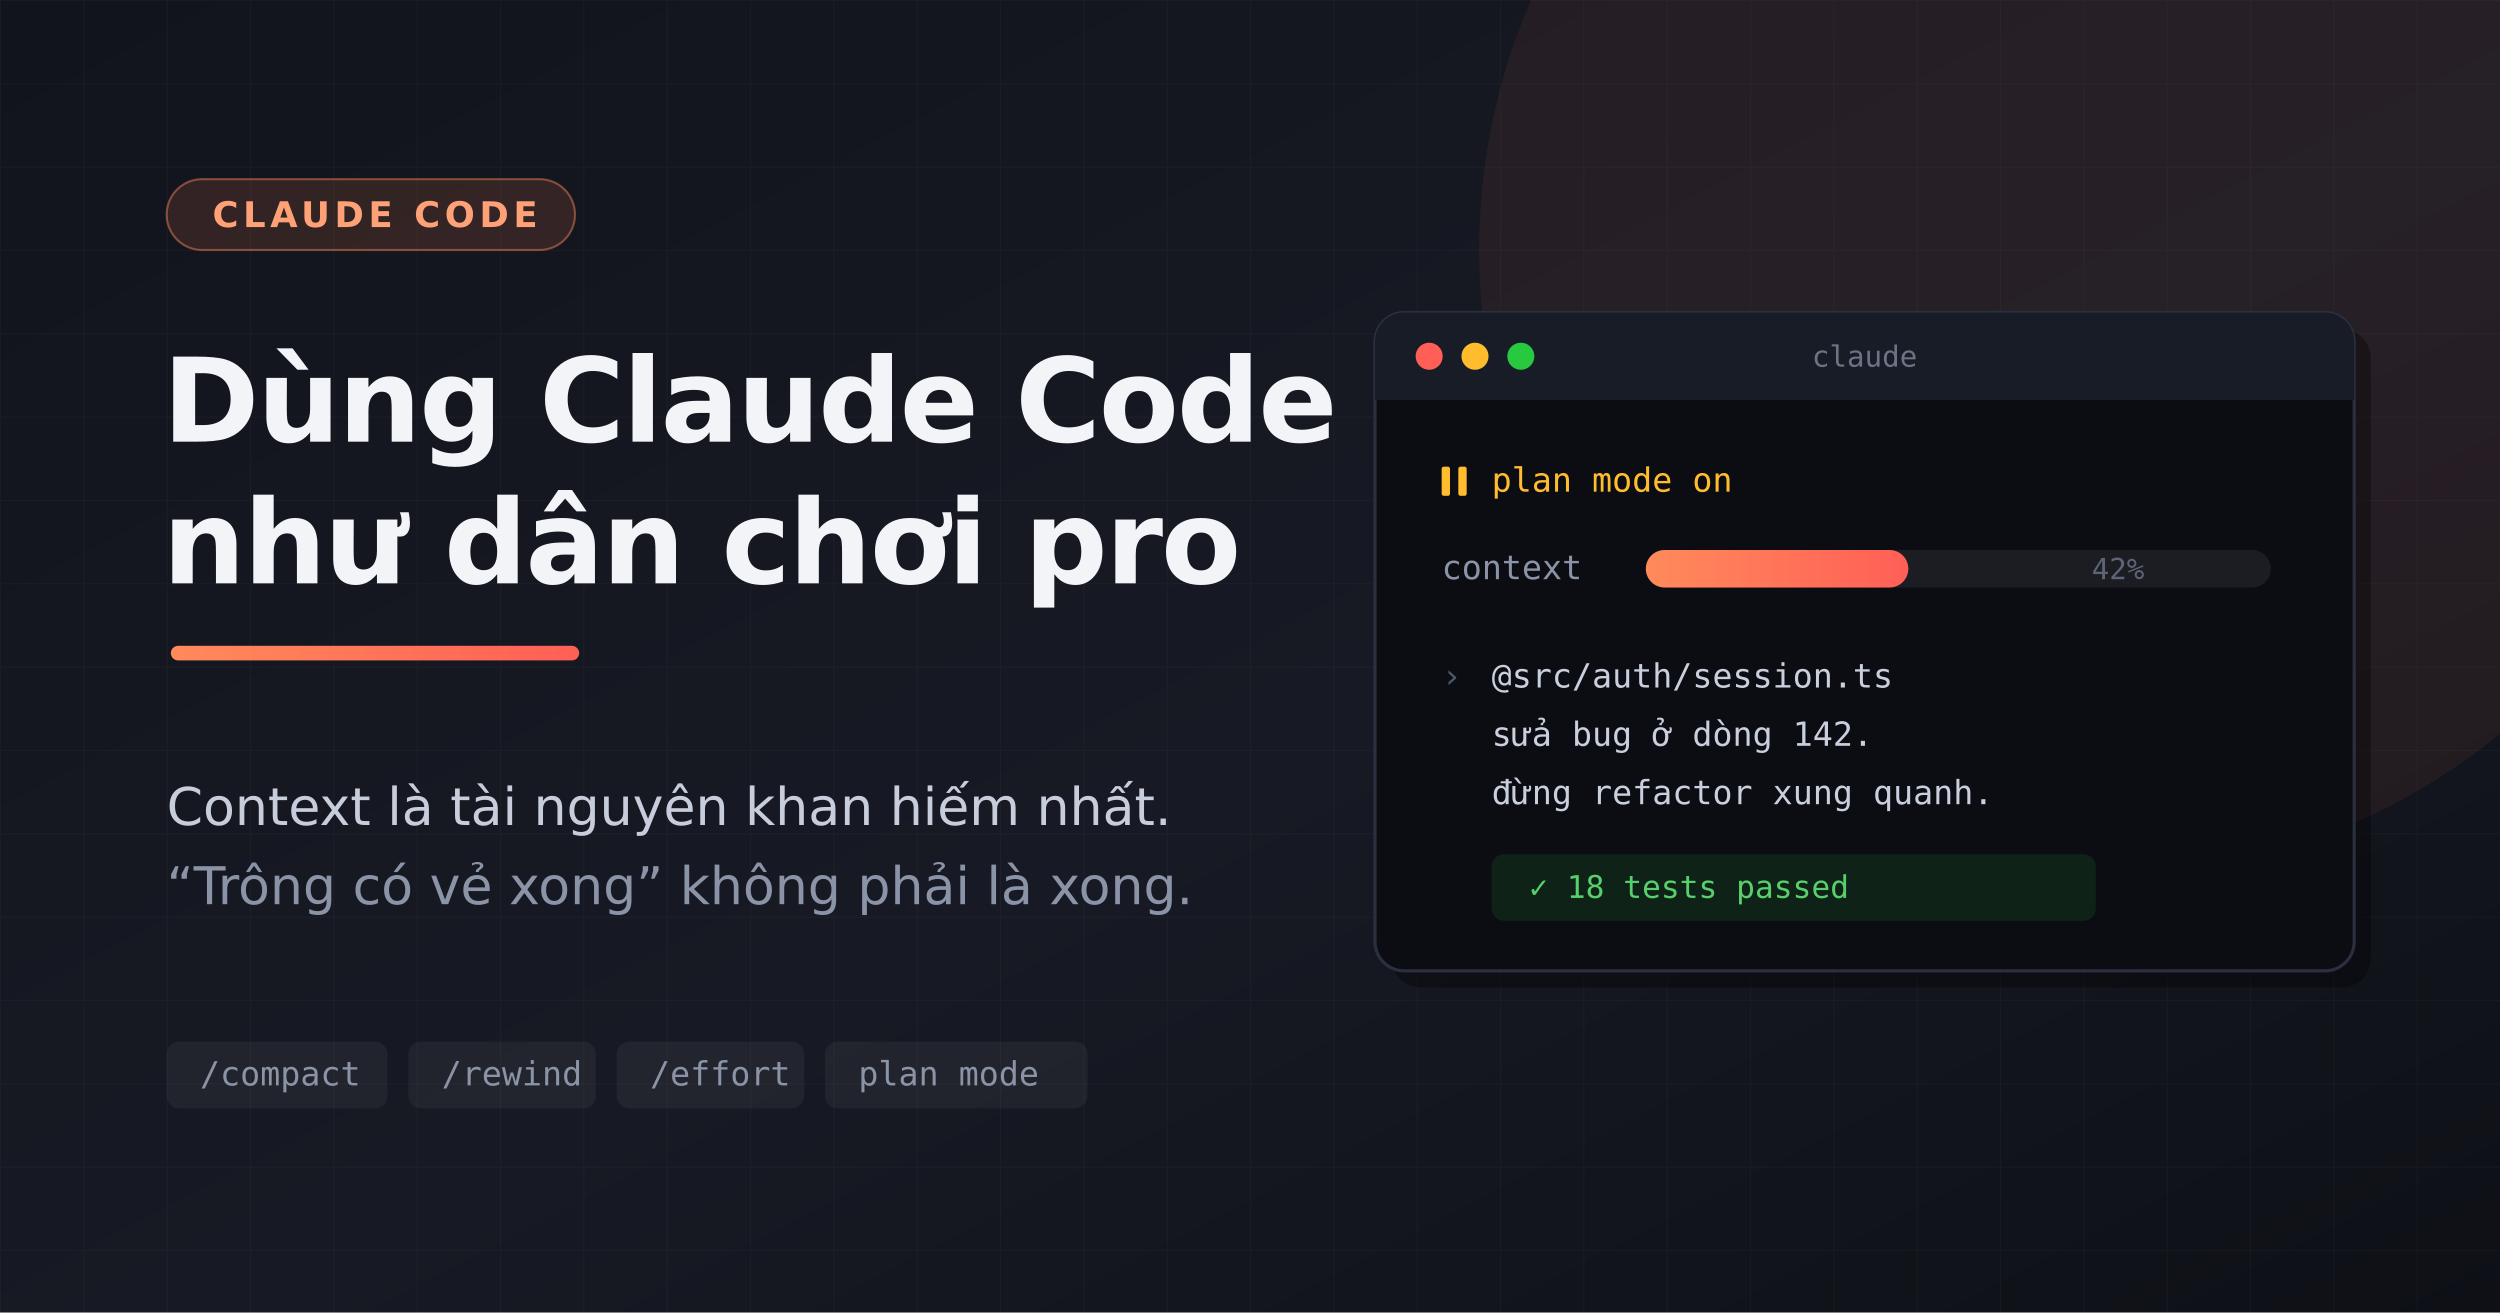
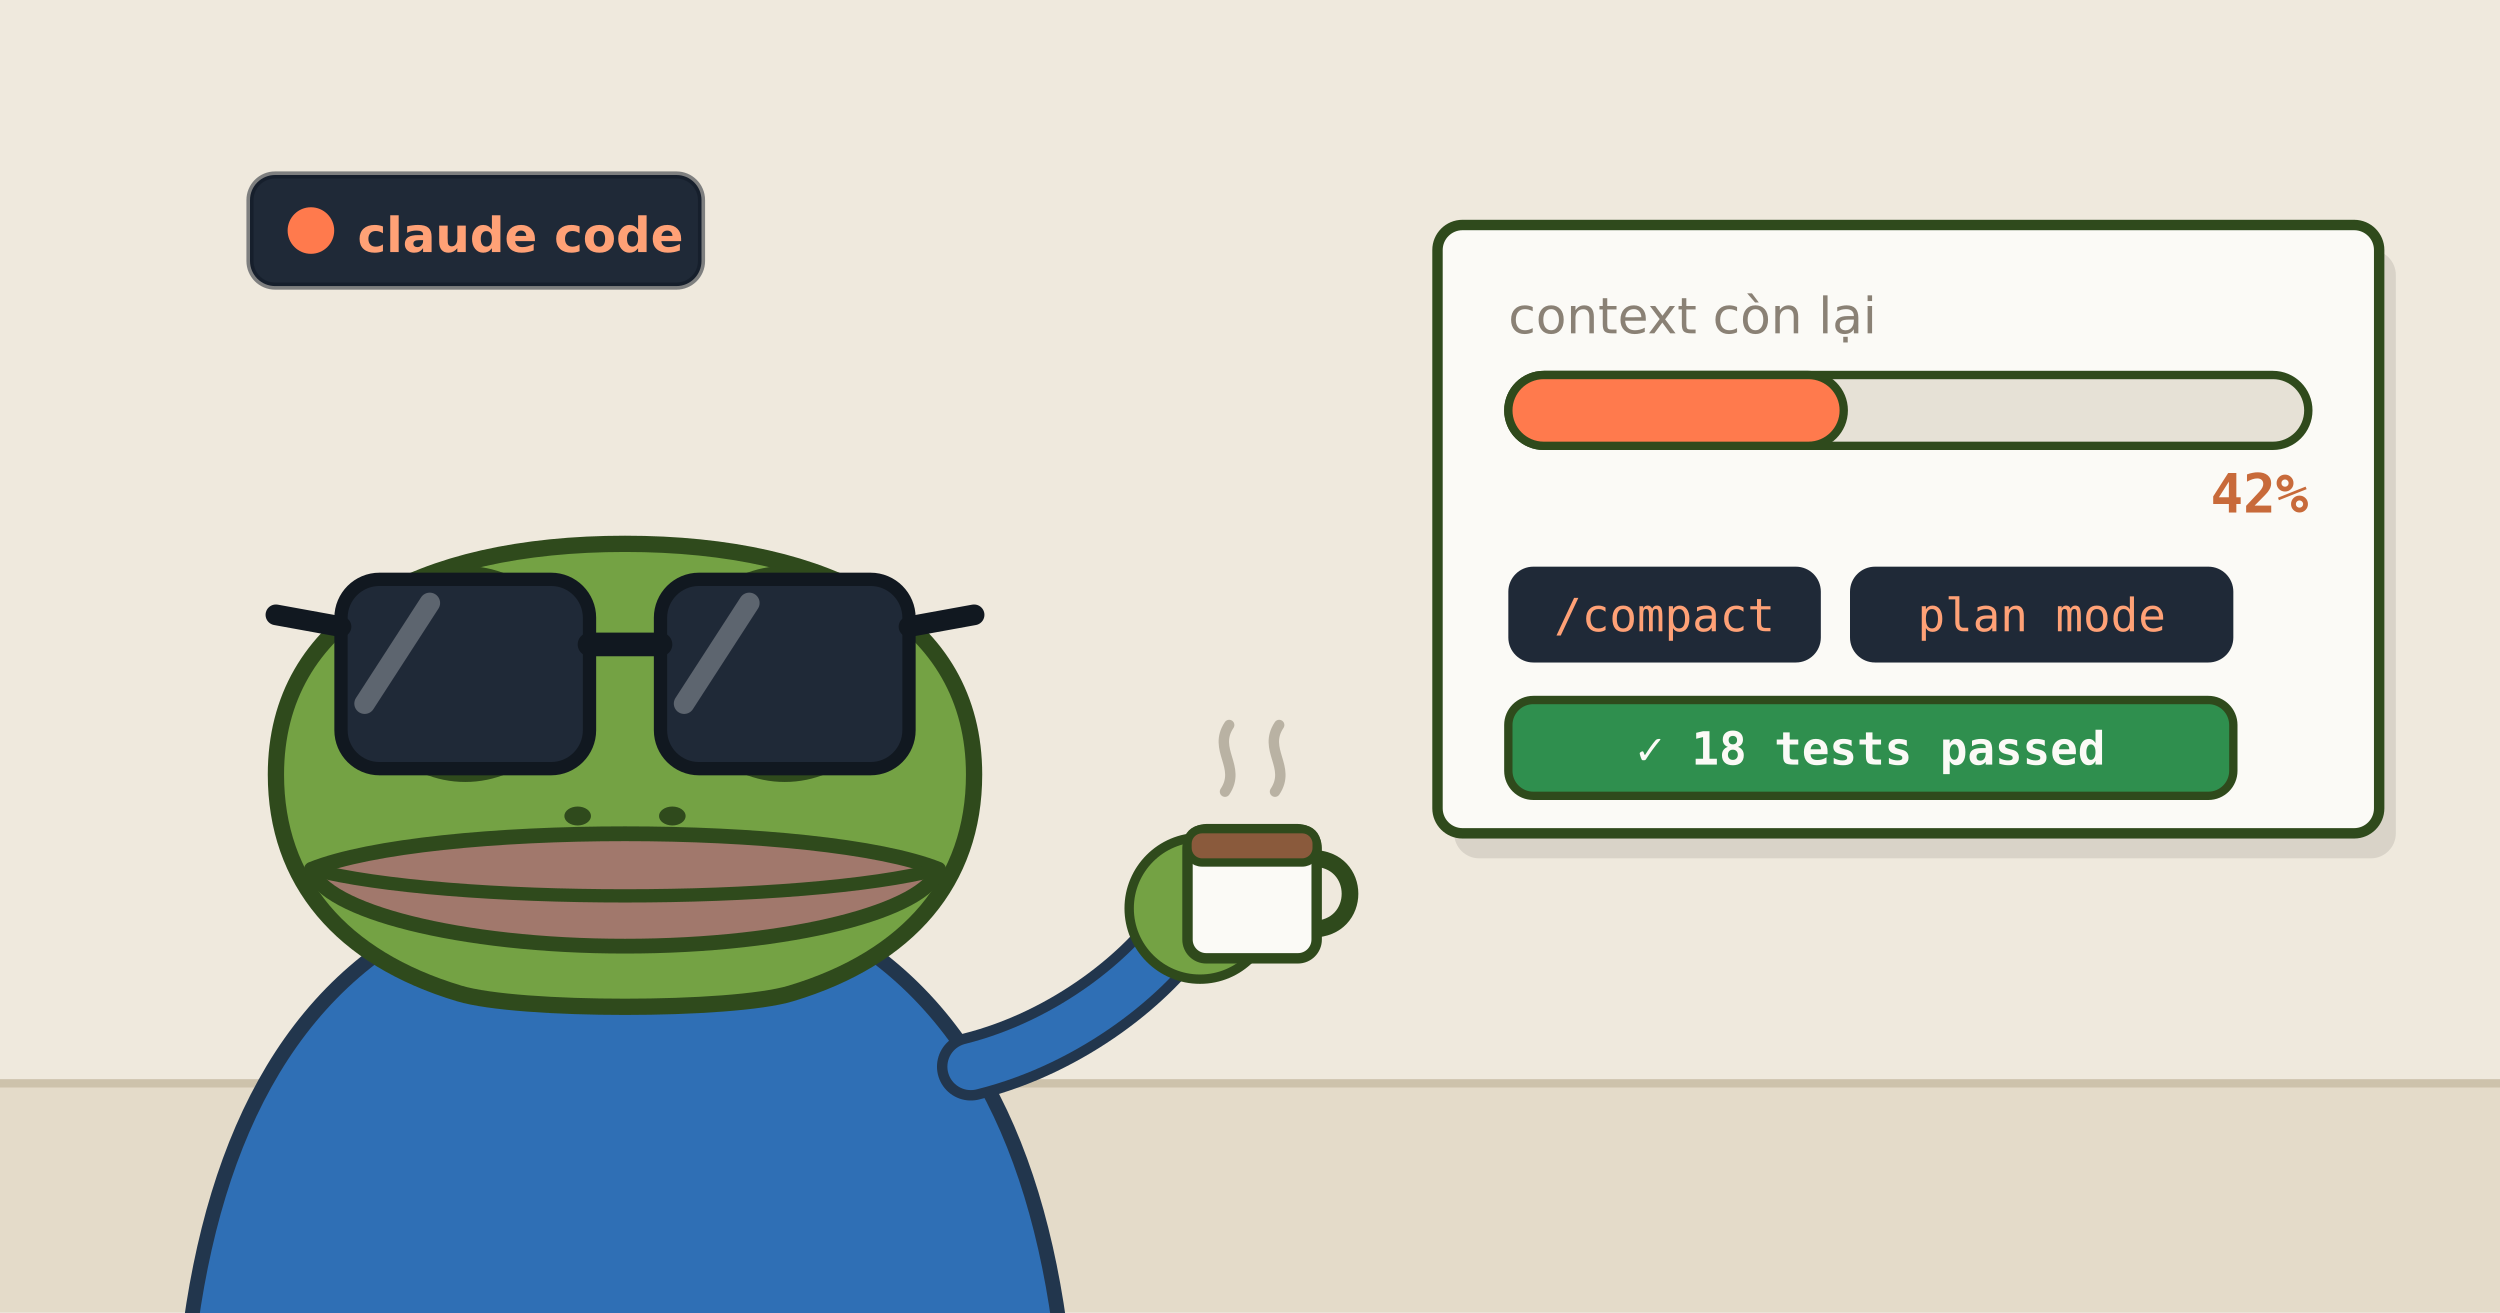
<svg xmlns="http://www.w3.org/2000/svg" width="1200" height="630" viewBox="0 0 1200 630">
-   <defs>
-     <linearGradient id="bg" x1="0" y1="0" x2="1" y2="1">
-       <stop offset="0%" stop-color="#12141c" />
-       <stop offset="55%" stop-color="#171a24" />
-       <stop offset="100%" stop-color="#0e1016" />
-     </linearGradient>
-     <linearGradient id="accent" x1="0" y1="0" x2="1" y2="0">
-       <stop offset="0%" stop-color="#ff8a5b" />
-       <stop offset="100%" stop-color="#ff5f56" />
-     </linearGradient>
-     <linearGradient id="ctxfill" x1="0" y1="0" x2="1" y2="0">
-       <stop offset="0%" stop-color="#ff8a5b" />
-       <stop offset="100%" stop-color="#ff5f56" />
-     </linearGradient>
-     <pattern id="grid" width="40" height="40" patternUnits="userSpaceOnUse">
-       <path d="M40 0 L0 0 0 40" fill="none" stroke="#ffffff" stroke-opacity="0.028" stroke-width="1" />
-     </pattern>
-   </defs>
-   <rect width="1200" height="630" fill="url(#bg)" />
-   <rect width="1200" height="630" fill="url(#grid)" />
-   <circle cx="1010" cy="120" r="300" fill="#ff7a4d" opacity="0.07" />
-   <g font-family="DejaVu Sans">
-     <rect x="80" y="86" width="196" height="34" rx="17" fill="#ff7a4d" fill-opacity="0.14" stroke="#ff8a5b" stroke-opacity="0.45" />
-     <text x="102" y="109" font-size="17" font-weight="bold" fill="#ffa176" letter-spacing="2.2">CLAUDE CODE</text>
-     <text x="78" y="212" font-size="56" font-weight="bold" fill="#f2f4f8" letter-spacing="-1">Dùng Claude Code</text>
-     <text x="78" y="280" font-size="56" font-weight="bold" fill="#f2f4f8" letter-spacing="-1">như dân chơi pro</text>
-     <rect x="82" y="310" width="196" height="7" rx="3.5" fill="url(#accent)" />
-     <text x="80" y="396" font-size="25" fill="#c8cddb">Context là tài nguyên khan hiếm nhất.</text>
-     <text x="80" y="434" font-size="25" fill="#8b93a7">“Trông có vẻ xong” không phải là xong.</text>
-     <g font-family="DejaVu Sans Mono" font-size="16">
-       <rect x="80" y="500" width="106" height="32" rx="6" fill="#ffffff" fill-opacity="0.05" />
-       <text x="96" y="521" fill="#8b93a7">/compact</text>
-       <rect x="196" y="500" width="90" height="32" rx="6" fill="#ffffff" fill-opacity="0.05" />
-       <text x="212" y="521" fill="#8b93a7">/rewind</text>
-       <rect x="296" y="500" width="90" height="32" rx="6" fill="#ffffff" fill-opacity="0.05" />
-       <text x="312" y="521" fill="#8b93a7">/effort</text>
-       <rect x="396" y="500" width="126" height="32" rx="6" fill="#ffffff" fill-opacity="0.05" />
-       <text x="412" y="521" fill="#8b93a7">plan mode</text>
+   <rect width="1200" height="630" fill="#efe9dd" />
+   <path d="M 0 520 L 1200 520 L 1200 630 L 0 630 Z" fill="#e4dbc9" />
+   <path d="M 0 520 L 1200 520" stroke="#cdc2ab" stroke-width="4" />
+   <g transform="translate(120,84) scale(0.86)">
+     <rect x="0" y="0" width="252" height="62" rx="14" fill="#1f2937" stroke="#0f172380" stroke-width="4" />
+     <circle cx="34" cy="31" r="13" fill="#ff7a4d" />
+     <text x="60" y="43" font-family="DejaVu Sans" font-size="27" font-weight="bold" fill="#ffa176">claude code</text>
+   </g>
+   <rect x="698" y="120" width="452" height="292" rx="12" fill="#00000018" />
+   <rect x="690" y="108" width="452" height="292" rx="12" fill="#fbfaf6" stroke="#2f4a1c" stroke-width="5" />
+   <text x="724" y="160" font-family="DejaVu Sans" font-size="24" fill="#8a8175">context còn lại</text>
+   <rect x="724" y="180" width="384" height="34" rx="17" fill="#e6e1d6" stroke="#2f4a1c" stroke-width="4" />
+   <rect x="724" y="180" width="161" height="34" rx="17" fill="#ff7a4d" stroke="#2f4a1c" stroke-width="4" />
+   <text x="1108" y="246" font-family="DejaVu Sans Mono" font-size="26" font-weight="bold" fill="#c86a3a" text-anchor="end">42%</text>
+   <rect x="724" y="272" width="150" height="46" rx="12" fill="#1f2937" />
+   <text x="799" y="303" font-family="DejaVu Sans Mono" font-size="22" fill="#ffa176" text-anchor="middle">/compact</text>
+   <rect x="888" y="272" width="184" height="46" rx="12" fill="#1f2937" />
+   <text x="980" y="303" font-family="DejaVu Sans Mono" font-size="22" fill="#ffa176" text-anchor="middle">plan mode</text>
+   <rect x="724" y="336" width="348" height="46" rx="12" fill="#2f8f4e" stroke="#2f4a1c" stroke-width="4" />
+   <text x="898" y="367" font-family="DejaVu Sans Mono" font-size="22" font-weight="bold" fill="#fbfaf6" text-anchor="middle">✓ 18 tests passed</text>
+   <g transform="translate(300,386) scale(1.42)" stroke-linecap="round" stroke-linejoin="round">
+     <path d="M -74 44 C -124 74, -146 134, -150 210 L 150 210 C 146 134, 124 74, 74 44 Z" fill="#2f6fb5" stroke="#22364d" stroke-width="5" />
+     <path d="M -118 -10 C -118 -62, -70 -88, 0 -88 C 70 -88, 118 -62, 118 -10            C 118 26, 96 52, 56 64 C 36 70, -36 70, -56 64 C -96 52, -118 26, -118 -10 Z" fill="#74a244" stroke="#2f4a1c" stroke-width="5.5" />
+     <circle cx="-54" cy="-44" r="34" fill="#fbfaf6" stroke="#2f4a1c" stroke-width="5" />
+     <circle cx="54" cy="-44" r="34" fill="#fbfaf6" stroke="#2f4a1c" stroke-width="5" />
+     <circle cx="-47" cy="-30" r="14" fill="#1b1b1b" />
+     <circle cx="47" cy="-30" r="14" fill="#1b1b1b" />
+     <path d="M -88 -44 A 34 34 0 0 1 -20 -44 C -36 -40, -72 -40, -88 -44 Z" fill="#66913a" stroke="#2f4a1c" stroke-width="4.5" />
+     <path d="M 20 -44 A 34 34 0 0 1 88 -44 C 72 -40, 36 -40, 20 -44 Z" fill="#66913a" stroke="#2f4a1c" stroke-width="4.5" />
+     <g stroke="#111820" stroke-width="4.5" stroke-linejoin="round">
+       <rect x="-96" y="-76" width="84" height="64" rx="13" fill="#1f2937" />
+       <rect x="12" y="-76" width="84" height="64" rx="13" fill="#1f2937" />
+       <path d="M -12 -54 L 12 -54" stroke-width="8" />
+       <path d="M -96 -60 L -118 -64" stroke-width="7" />
+       <path d="M 96 -60 L 118 -64" stroke-width="7" />
    </g>
+     <path d="M -88 -34 L -66 -68" stroke="#ffffff" stroke-opacity="0.28" stroke-width="7" stroke-linecap="round" />
+     <path d="M 20 -34 L 42 -68" stroke="#ffffff" stroke-opacity="0.28" stroke-width="7" stroke-linecap="round" />
+     <ellipse cx="-16" cy="4" rx="4.5" ry="3.2" fill="#2f4a1c" />
+     <ellipse cx="16" cy="4" rx="4.5" ry="3.2" fill="#2f4a1c" />
+     <path d="M -106 22 C -66 6, 66 6, 106 22 C 102 36, 56 48, 0 48 C -56 48, -102 36, -106 22 Z" fill="#a1786c" stroke="#2f4a1c" stroke-width="5" />
+     <path d="M -106 22 C -60 34, 60 34, 106 22" fill="none" stroke="#2f4a1c" stroke-width="4.5" />
  </g>
-   <g>
-     <rect x="668" y="158" width="470" height="316" rx="14" fill="#000000" opacity="0.35" />
-     <rect x="660" y="150" width="470" height="316" rx="14" fill="#0b0d13" stroke="#2b3040" stroke-width="1.5" />
-     <rect x="660" y="150" width="470" height="42" rx="14" fill="#181c27" />
-     <rect x="660" y="178" width="470" height="14" fill="#181c27" />
-     <circle cx="686" cy="171" r="6.5" fill="#ff5f56" />
-     <circle cx="708" cy="171" r="6.5" fill="#ffbd2e" />
-     <circle cx="730" cy="171" r="6.5" fill="#27c93f" />
-     <text x="895" y="176" font-family="DejaVu Sans Mono" font-size="14" fill="#6b7385" text-anchor="middle">claude</text>
-     <g font-family="DejaVu Sans Mono" font-size="16">
-       <rect x="692" y="224" width="4" height="14" rx="1" fill="#ffbd2e" />
-       <rect x="700" y="224" width="4" height="14" rx="1" fill="#ffbd2e" />
-       <text x="716" y="236" fill="#ffbd2e">plan mode on</text>
-       <text x="692" y="278" fill="#8b93a7">context</text>
-       <rect x="790" y="264" width="300" height="18" rx="9" fill="#ffffff" fill-opacity="0.07" />
-       <rect x="790" y="264" width="126" height="18" rx="9" fill="url(#ctxfill)" />
-       <text x="1004" y="278" fill="#5d6478" font-size="14">42%</text>
-       <text x="692" y="330" fill="#4f5768">›</text>
-       <text x="716" y="330" fill="#c9cfdd">@src/auth/session.ts</text>
-       <text x="716" y="358" fill="#c9cfdd">sửa bug ở dòng 142.</text>
-       <text x="716" y="386" fill="#c9cfdd">đừng refactor xung quanh.</text>
-       <rect x="716" y="410" width="290" height="32" rx="6" fill="#27c93f" fill-opacity="0.11" />
-       <text x="734" y="431" fill="#57cf6b" font-size="15">✓ 18 tests passed</text>
-     </g>
+   <path d="M 466 512 C 514 500, 552 468, 568 444" fill="none" stroke="#22364d" stroke-width="32.5" stroke-linecap="round" />
+   <path d="M 466 512 C 514 500, 552 468, 568 444" fill="none" stroke="#2f6fb5" stroke-width="22.5" stroke-linecap="round" />
+   <circle cx="576" cy="436" r="34" fill="#74a244" stroke="#2f4a1c" stroke-width="4.5" />
+   <g transform="translate(600,424)">
+     <path d="M 30 -12 C 54 -12, 54 22, 30 22" fill="none" stroke="#2f4a1c" stroke-width="8" />
+     <rect x="-30" y="-26" width="62" height="62" rx="9" fill="#fbfaf6" stroke="#2f4a1c" stroke-width="5" />
+     <rect x="-30" y="-26" width="62" height="16" rx="7" fill="#8a5a3c" stroke="#2f4a1c" stroke-width="4" />
+     <path d="M -12 -44 C -4 -56, -18 -64, -10 -76" fill="none" stroke="#b9b2a3" stroke-width="5" stroke-linecap="round" />
+     <path d="M 12 -44 C 20 -56, 6 -64, 14 -76" fill="none" stroke="#b9b2a3" stroke-width="5" stroke-linecap="round" />
  </g>
</svg>
